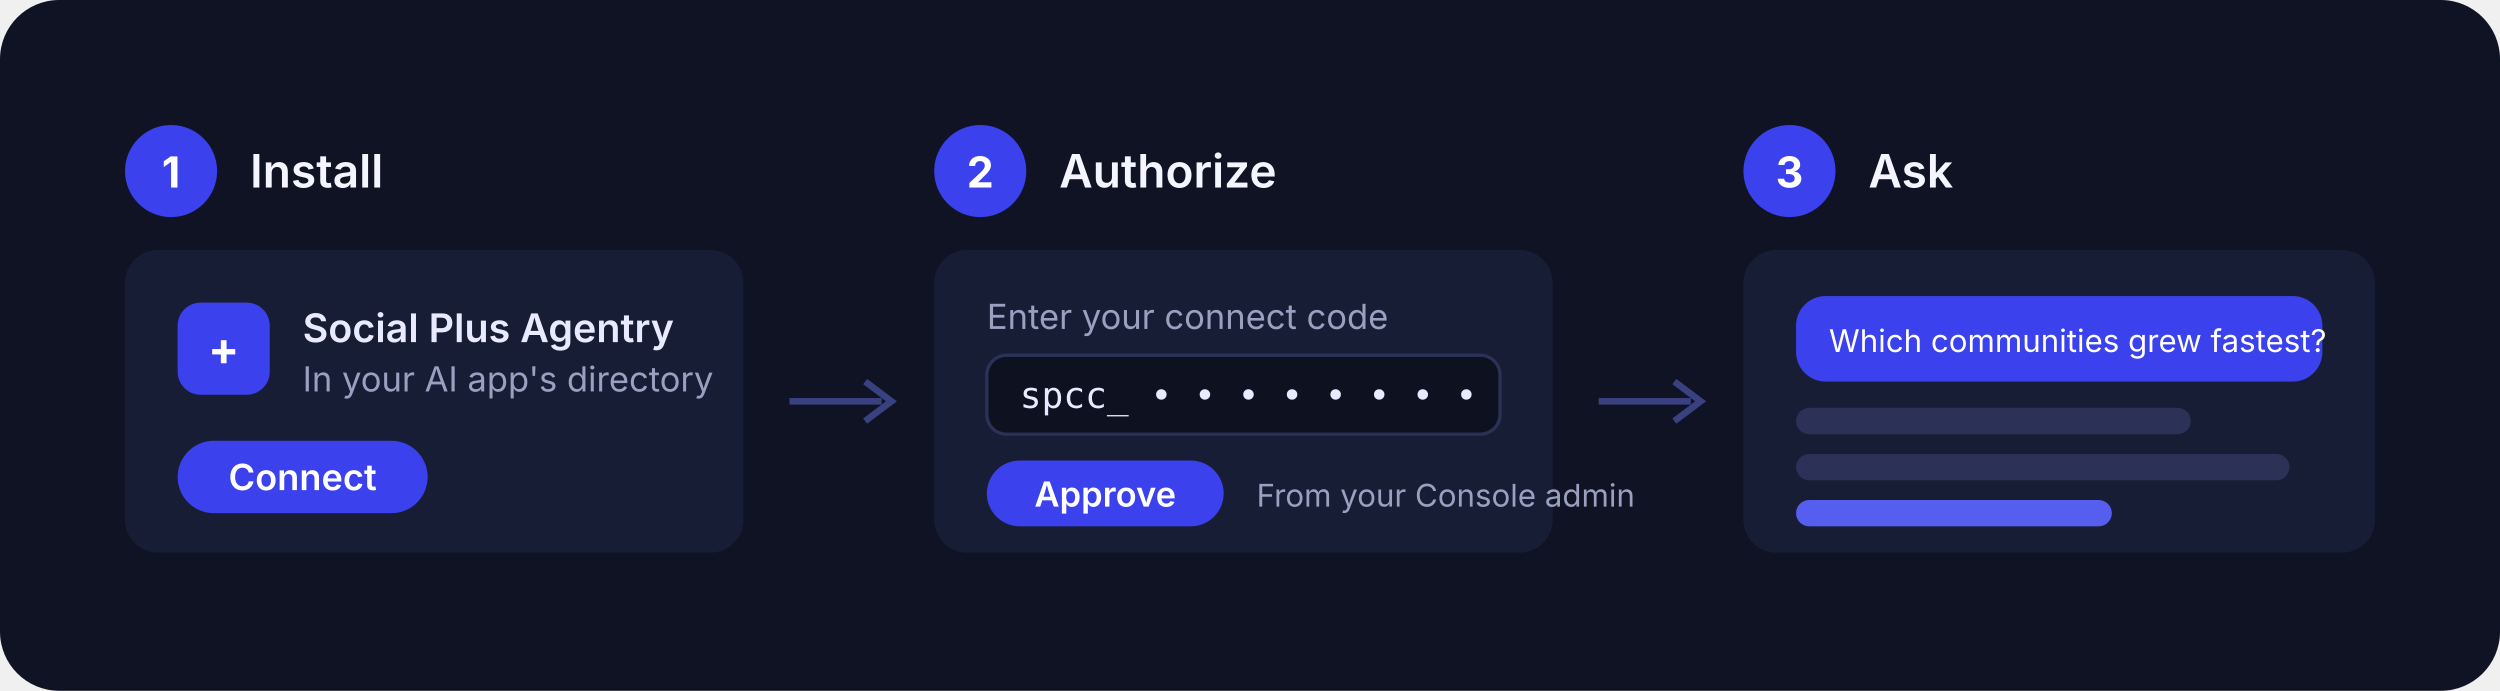
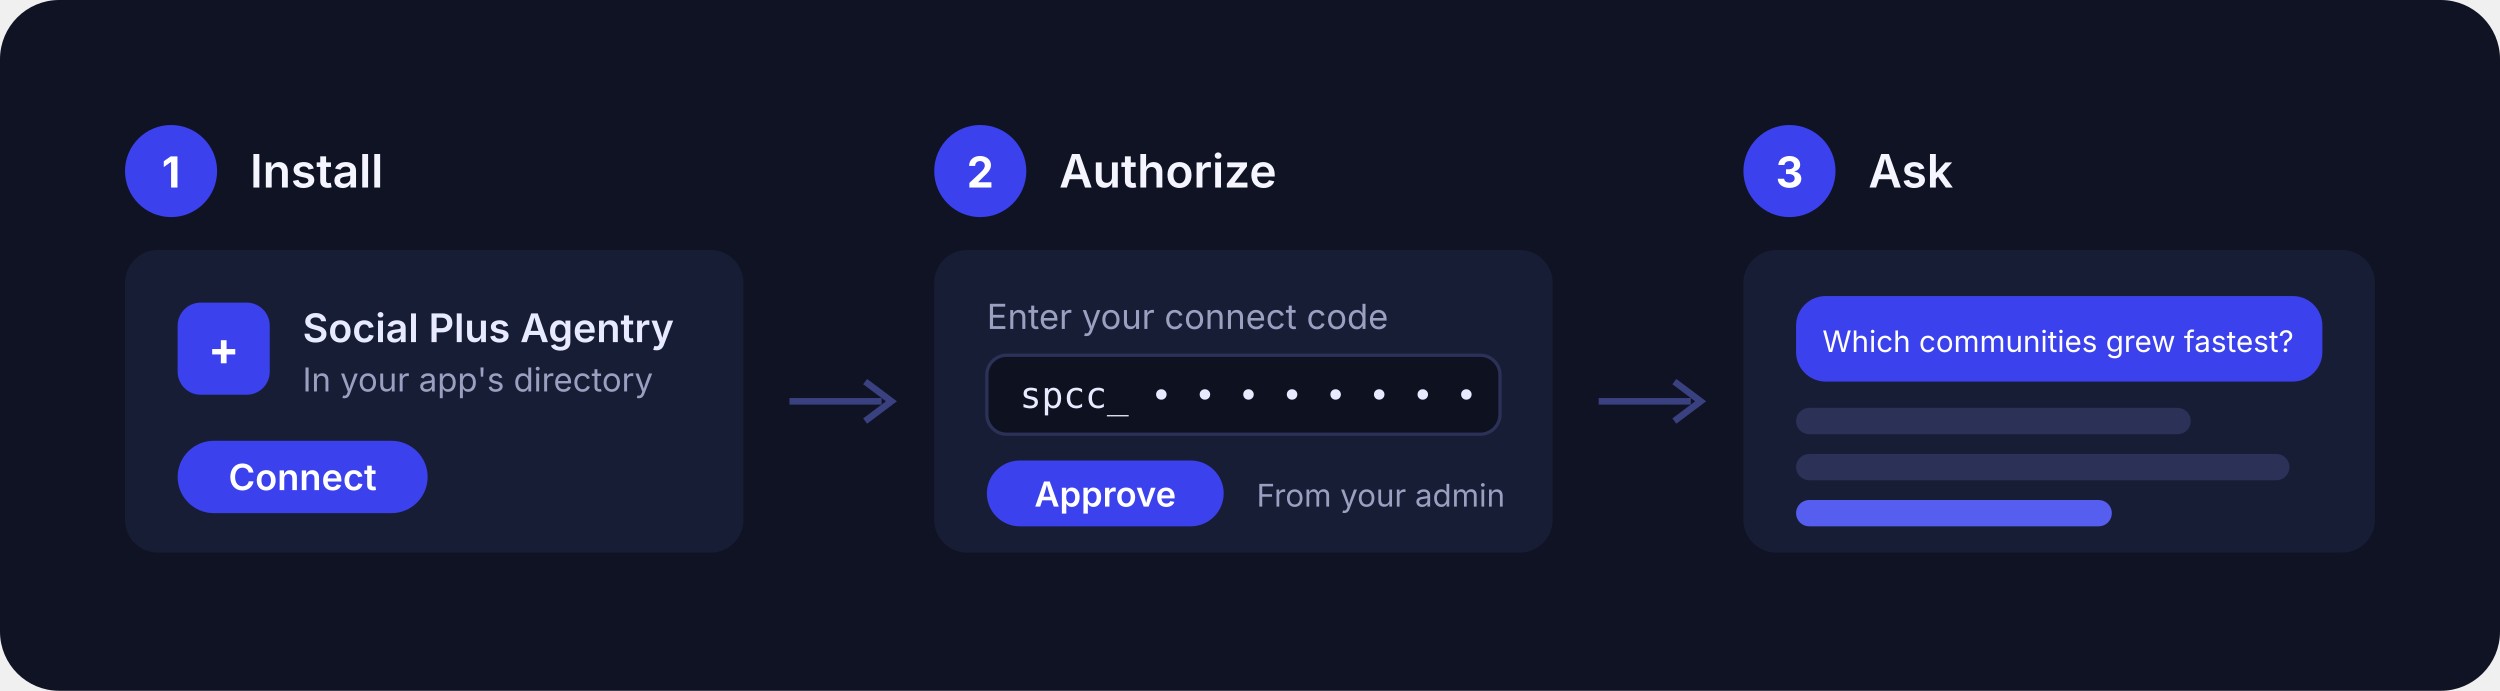
<svg xmlns="http://www.w3.org/2000/svg" viewBox="0 0 760 210" font-family="system-ui, -apple-system, 'Segoe UI', sans-serif">
  <rect x="0" y="0" width="760" height="210" rx="18" fill="#101324" />
  <g>
    <circle cx="52" cy="52" r="14" fill="#3b41ec" />
    <text x="52" y="57" fill="#ffffff" font-size="13" font-weight="700" text-anchor="middle">1</text>
    <text x="76" y="57" fill="#f4f5ff" font-size="14" font-weight="600">Install</text>
    <rect x="38" y="76" width="188" height="92" rx="10" fill="#181d36" />
    <rect x="54" y="92" width="28" height="28" rx="7" fill="#3b41ec" />
    <text x="68" y="111" fill="#ffffff" font-size="14" font-weight="700" text-anchor="middle">+</text>
    <text x="92" y="104" fill="#e8eaff" font-size="12" font-weight="600">Social Plus Agentry</text>
-     <text x="92" y="119" fill="#9aa1c0" font-size="10.5">In your AI app's directory</text>
+     <text x="92" y="119" fill="#9aa1c0" font-size="10">In your app's directory</text>
    <rect x="54" y="134" width="76" height="22" rx="11" fill="#3b41ec" />
    <text x="92" y="149" fill="#ffffff" font-size="11" font-weight="600" text-anchor="middle">Connect</text>
  </g>
  <path d="M240 122 h28" stroke="#3a4180" stroke-width="2" />
  <path d="M263 116 l8 6 l-8 6" fill="none" stroke="#3a4180" stroke-width="2" />
  <g>
    <circle cx="298" cy="52" r="14" fill="#3b41ec" />
    <text x="298" y="57" fill="#ffffff" font-size="13" font-weight="700" text-anchor="middle">2</text>
    <text x="322" y="57" fill="#f4f5ff" font-size="14" font-weight="600">Authorize</text>
    <rect x="284" y="76" width="188" height="92" rx="10" fill="#181d36" />
    <text x="300" y="100" fill="#9aa1c0" font-size="10.5">Enter your connect code</text>
    <rect x="300" y="108" width="156" height="24" rx="6" fill="#0e1120" stroke="#2b3157" />
    <text x="310" y="124" fill="#e8eaff" font-size="11" font-family="ui-monospace, monospace">spcc_ • • • • • • • •</text>
    <rect x="300" y="140" width="72" height="20" rx="10" fill="#3b41ec" />
    <text x="336" y="154" fill="#ffffff" font-size="10.5" font-weight="600" text-anchor="middle">Approve</text>
-     <text x="382" y="154" fill="#9aa1c0" font-size="9.5">From your Console admin</text>
+     <text x="382" y="154" fill="#9aa1c0" font-size="9.5">From your admin</text>
  </g>
  <path d="M486 122 h28" stroke="#3a4180" stroke-width="2" />
  <path d="M509 116 l8 6 l-8 6" fill="none" stroke="#3a4180" stroke-width="2" />
  <g>
    <circle cx="544" cy="52" r="14" fill="#3b41ec" />
    <text x="544" y="57" fill="#ffffff" font-size="13" font-weight="700" text-anchor="middle">3</text>
    <text x="568" y="57" fill="#f4f5ff" font-size="14" font-weight="600">Ask</text>
    <rect x="530" y="76" width="192" height="92" rx="10" fill="#181d36" />
    <rect x="546" y="90" width="160" height="26" rx="9" fill="#3b41ec" />
-     <text x="556" y="107" fill="#ffffff" font-size="9.5">Which communities grew fastest?</text>
+     <text x="554" y="107" fill="#ffffff" font-size="9">Which communities grew fastest?</text>
    <rect x="546" y="124" width="120" height="8" rx="4" fill="#2b3157" />
    <rect x="546" y="138" width="150" height="8" rx="4" fill="#2b3157" />
    <rect x="546" y="152" width="96" height="8" rx="4" fill="#565ef0" />
  </g>
</svg>
